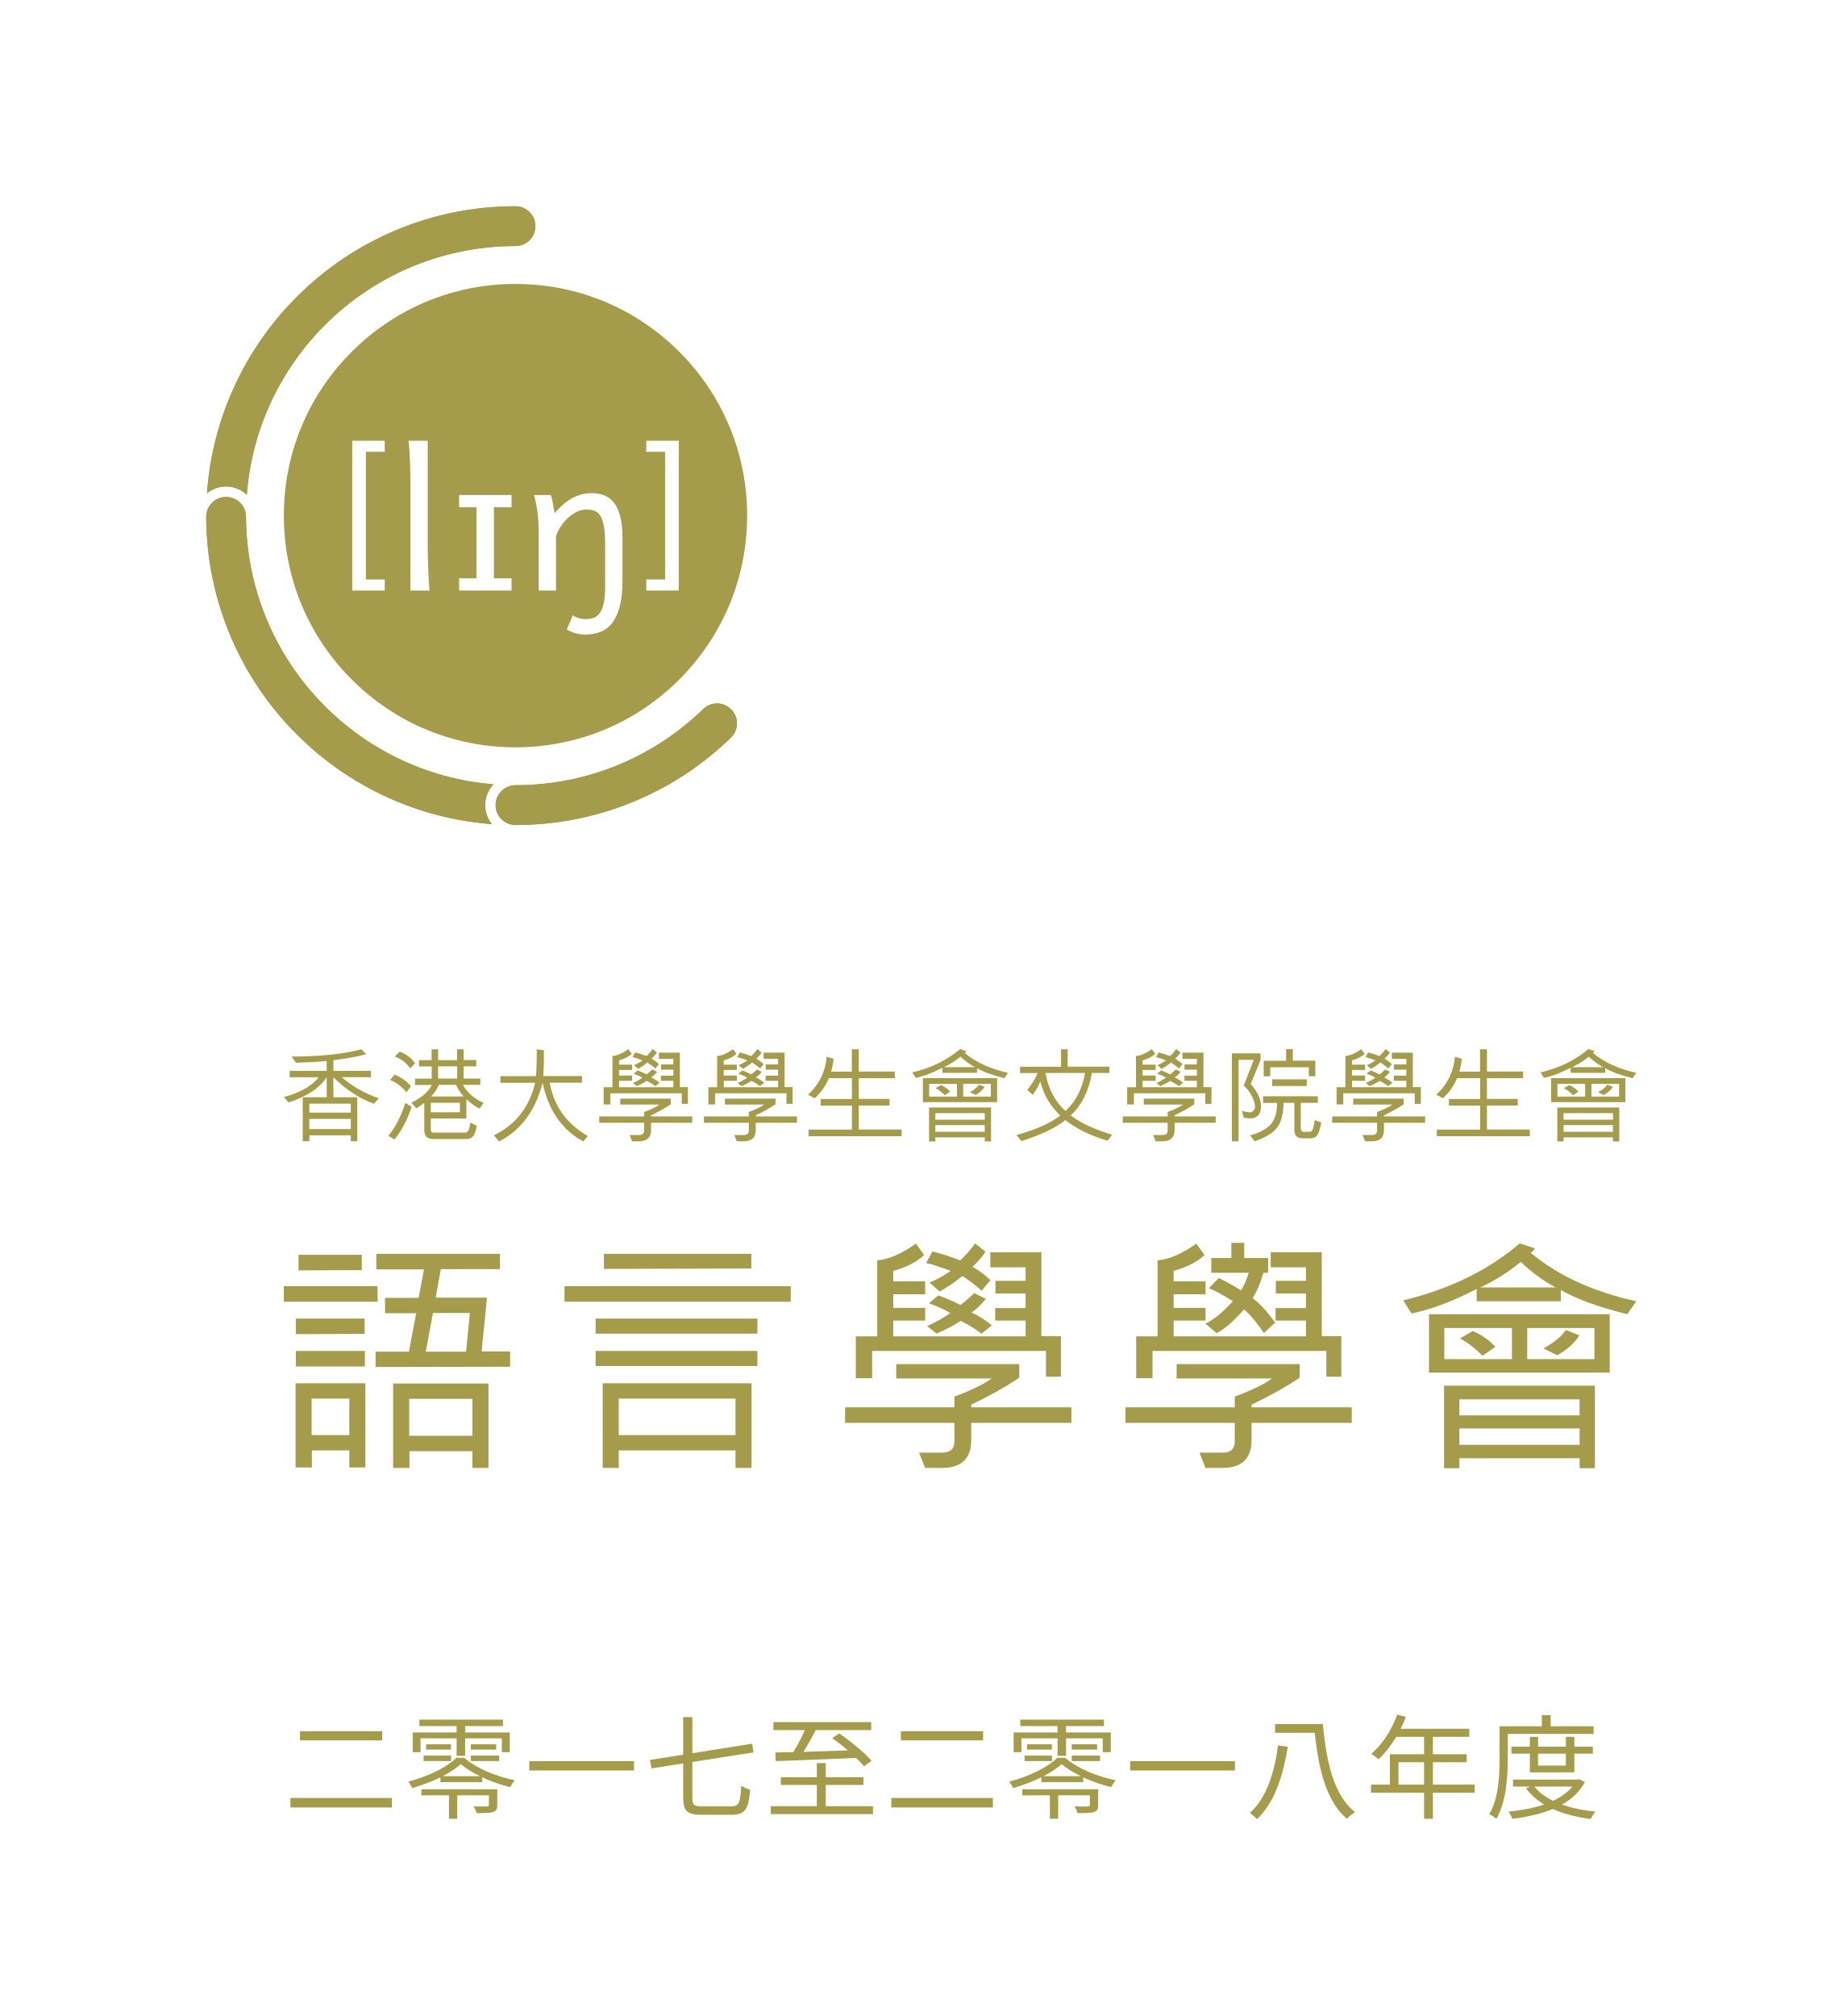
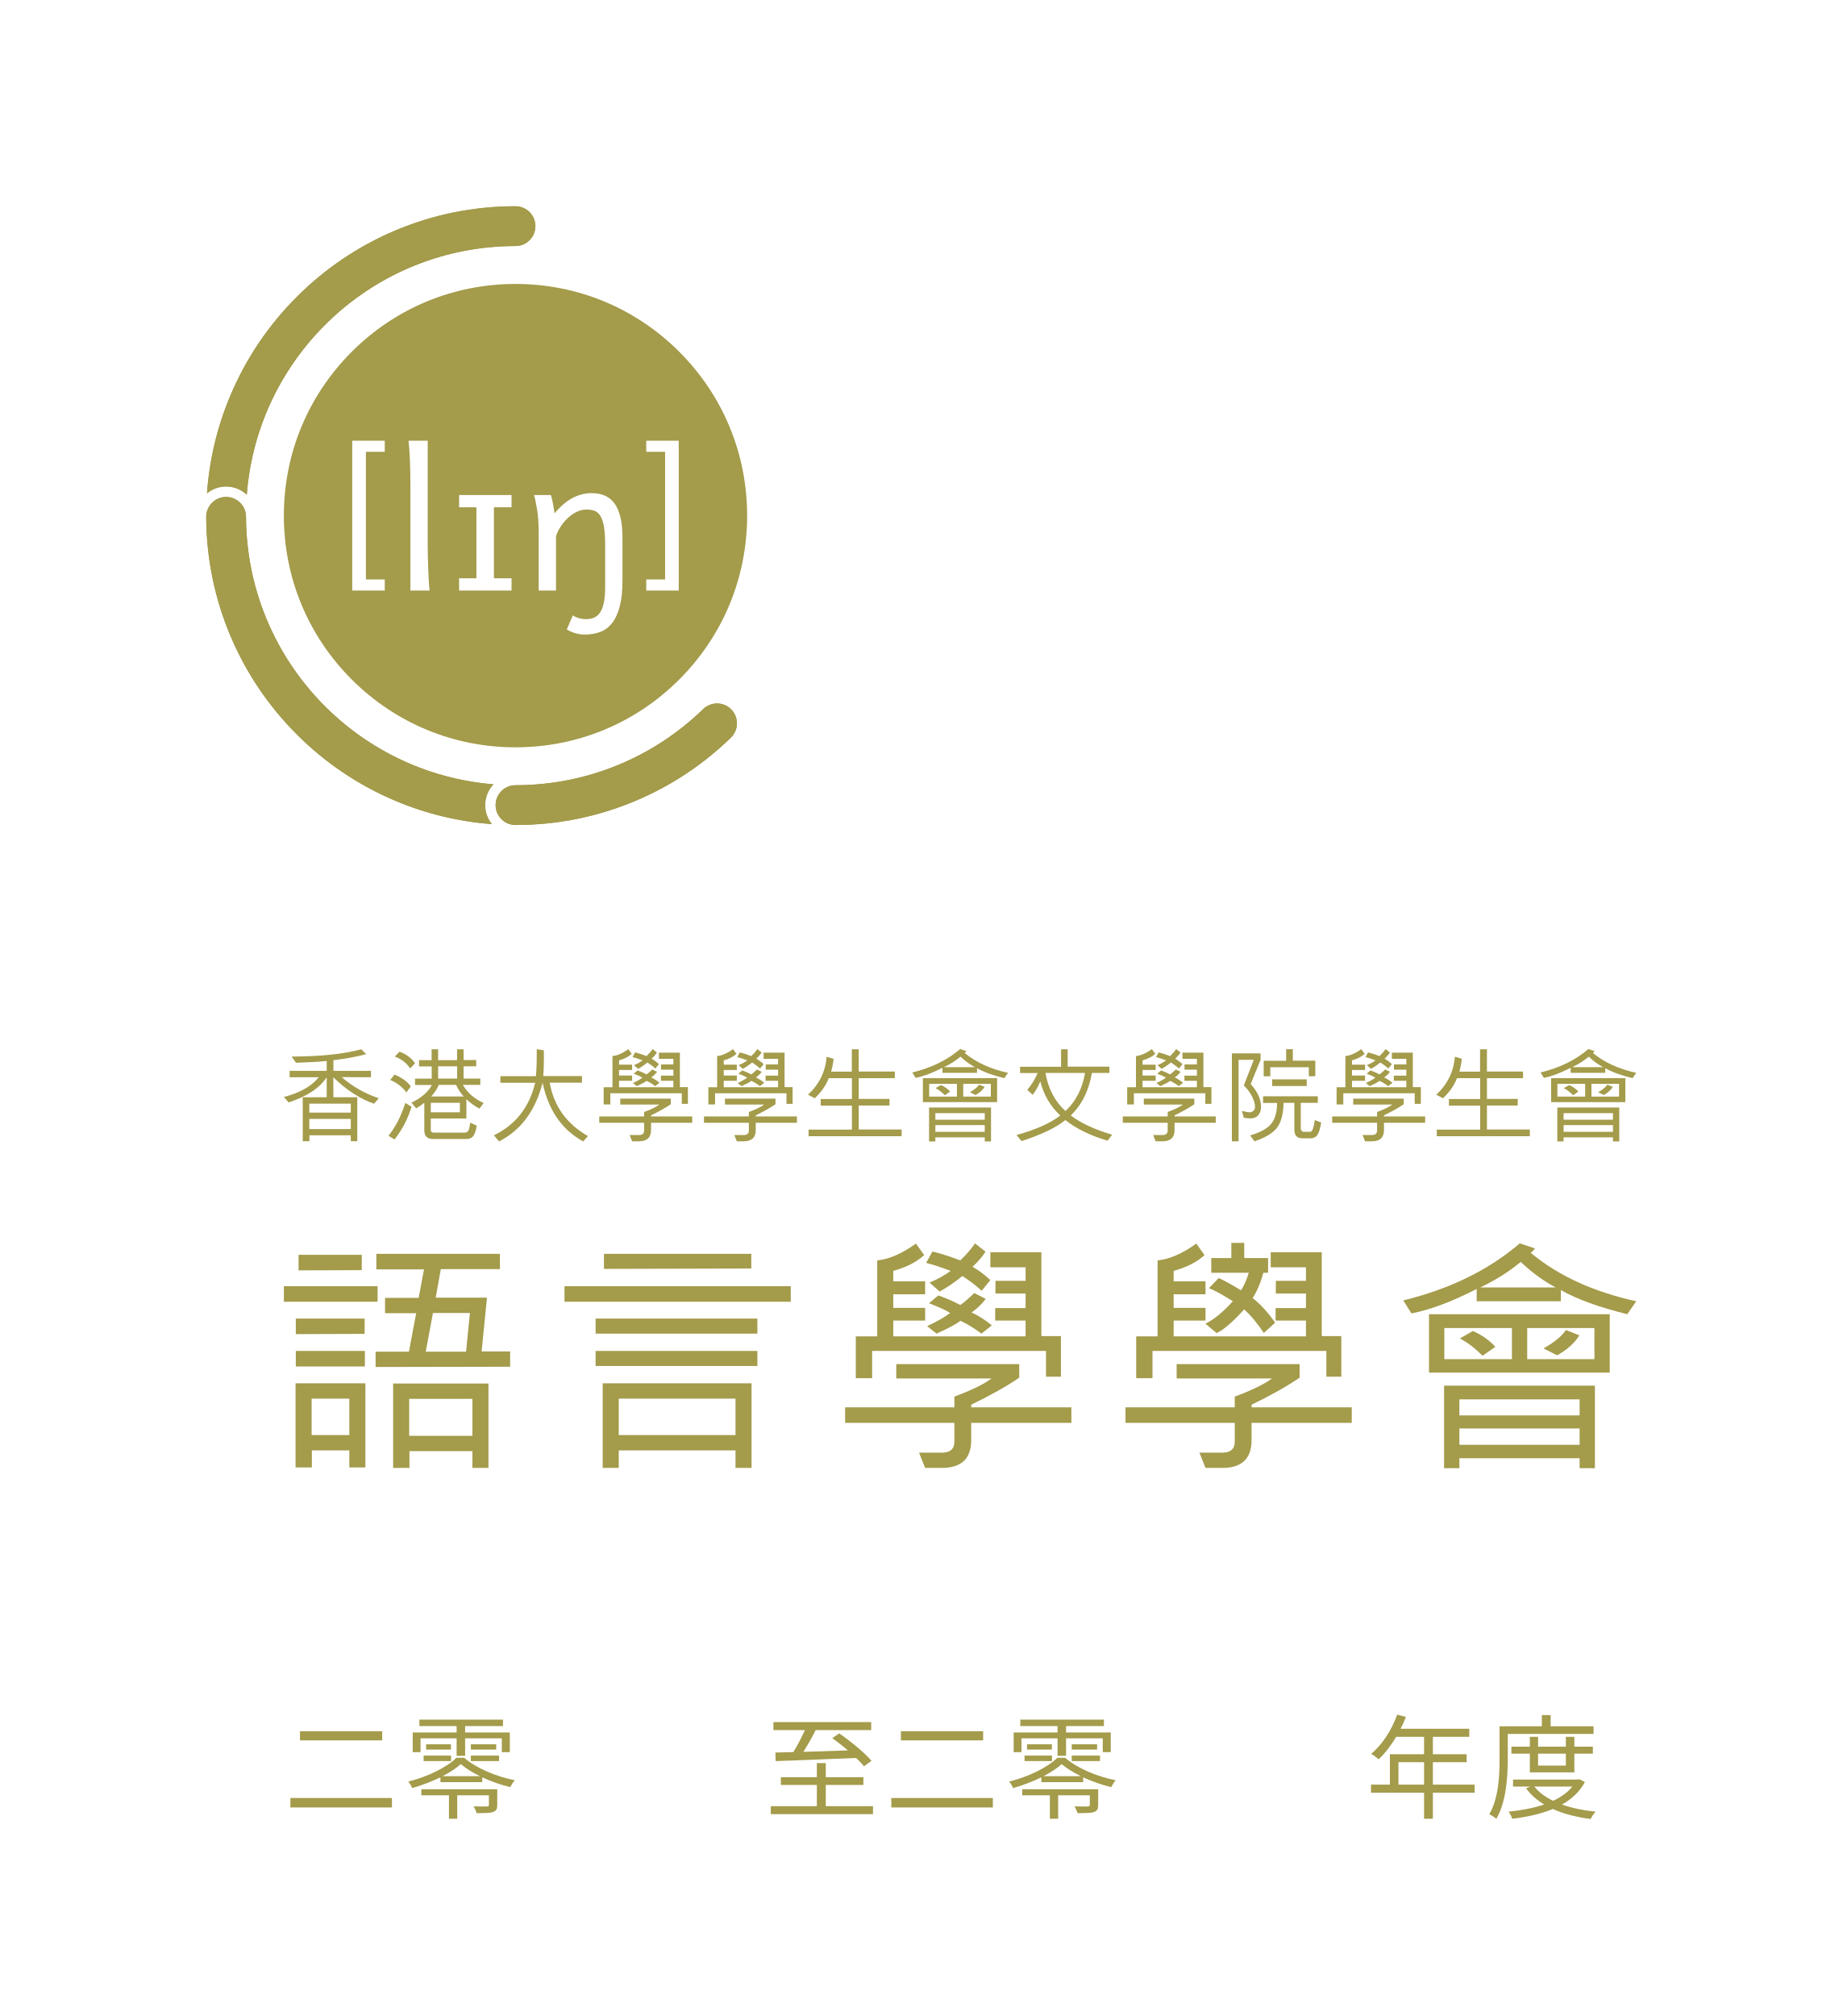
<svg xmlns="http://www.w3.org/2000/svg" xmlns:xlink="http://www.w3.org/1999/xlink" version="1.0" id="Logotypes" x="0px" y="0px" width="633.188px" height="692.678px" viewBox="0 0 633.188 692.678" enable-background="new 0 0 633.188 692.678" xml:space="preserve">
  <g>
    <defs>
      <rect id="SVGID_109_" width="633.188" height="692.678" />
    </defs>
    <clipPath id="SVGID_2_">
      <use xlink:href="#SVGID_109_" overflow="visible" />
    </clipPath>
    <g clip-path="url(#SVGID_2_)">
      <g>
-         <text transform="matrix(1.0154 0 0 1 97.5547 621.8105)" fill="#A49B4B" font-family="'NotoSansCJKtc-Medium-B5pc-H'" font-size="38.708" letter-spacing="1.97">二零一七至二零一八年度</text>
+         <text transform="matrix(1.0154 0 0 1 97.5547 621.8105)" fill="#A49B4B" font-family="'NotoSansCJKtc-Medium-B5pc-H'" font-size="38.708" letter-spacing="1.97">二零　　至二零　　年度</text>
      </g>
      <g>
        <g>
          <g>
            <path fill="#A49B4B" d="M79.223,135.784c-4.553,10.765-7.26,22.073-8.084,33.712c1.795-1.46,4.08-2.339,6.568-2.339       c2.748,0,5.244,1.076,7.108,2.818c3.67-47.795,43.611-85.434,92.348-85.434c3.775,0,6.838-3.061,6.838-6.838       c0-3.776-3.063-6.837-6.838-6.837c-14.344,0-28.266,2.813-41.381,8.358C123.123,84.581,111.756,92.242,102,102       C92.24,111.759,84.576,123.125,79.223,135.784z" />
            <path fill="#A49B4B" d="M169.592,269.479c-47.475-3.842-84.832-43.481-85.047-91.896c0-3.776-3.061-6.839-6.838-6.839       c-3.777,0-6.838,3.063-6.838,6.839c0.055,14.196,2.861,27.976,8.354,40.962c5.354,12.658,13.018,24.026,22.777,33.783       c9.756,9.759,21.123,17.421,33.781,22.776c10.627,4.494,21.785,7.192,33.27,8.055c-1.445-1.789-2.314-4.061-2.314-6.534       C166.736,273.859,167.826,271.348,169.592,269.479z" />
            <path fill="#A49B4B" d="M251.26,243.701c-1.336-1.335-3.084-2.003-4.834-2.003s-3.5,0.668-4.836,2.003       c-16.67,16.146-39.387,26.088-64.428,26.088c-3.775,0-6.838,3.061-6.838,6.837s3.063,6.838,6.838,6.838       c14.346,0,28.268-2.813,41.381-8.358c12.205-5.161,23.199-12.475,32.717-21.734       C253.932,250.702,253.932,246.372,251.26,243.701z" />
            <path fill="#A49B4B" d="M177.162,70.865c-14.346,0-28.266,2.814-41.381,8.359C123.121,84.58,111.758,92.24,101.998,102       c-9.756,9.76-17.42,21.125-22.775,33.784c-4.551,10.766-7.26,22.075-8.086,33.71c1.795-1.46,4.08-2.335,6.57-2.335       c2.746,0,5.246,1.075,7.106,2.814c3.67-47.794,43.613-85.434,92.35-85.434c3.773,0,6.84-3.06,6.84-6.835       S180.936,70.865,177.162,70.865z M169.592,269.479c-47.475-3.841-84.834-43.479-85.045-91.895c0-3.775-3.064-6.84-6.84-6.84       c-3.775,0-6.84,3.064-6.84,6.84c0.055,14.195,2.865,27.975,8.355,40.965c5.355,12.654,13.02,24.024,22.775,33.779       c9.76,9.761,21.123,17.42,33.783,22.775c10.625,4.494,21.785,7.194,33.27,8.055c-1.445-1.785-2.314-4.061-2.314-6.53       C166.736,273.858,167.826,271.348,169.592,269.479z M251.26,243.703c-1.334-1.34-3.084-2.005-4.834-2.005       s-3.5,0.665-4.836,2.005c-16.67,16.146-39.389,26.085-64.428,26.085c-3.775,0-6.836,3.06-6.836,6.84       c0,3.775,3.061,6.835,6.836,6.835c14.344,0,28.27-2.81,41.385-8.359c12.199-5.16,23.193-12.47,32.713-21.729       C253.93,250.703,253.93,246.374,251.26,243.703z" />
          </g>
          <g>
            <g>
              <g>
                <path fill="#A49B4B" d="M233.451,120.875c-15.029-15.035-35.025-23.315-56.289-23.315c-21.266,0-41.256,8.28-56.291,23.315         c-15.035,15.034-23.318,35.029-23.318,56.289c0,21.265,8.283,41.255,23.318,56.295         c15.035,15.034,35.025,23.314,56.291,23.314c21.264,0,41.26-8.28,56.289-23.314c15.039-15.04,23.314-35.03,23.314-56.295         C256.766,155.904,248.49,135.909,233.451,120.875z M132.227,155.229h-6.475v43.875h6.475v3.805h-11.17V151.42h11.17V155.229z          M141.041,202.909v-36.365c0-3.129-0.054-5.965-0.164-8.51c-0.105-2.545-0.265-4.75-0.48-6.614h6.596v36.204         c0,1.03,0.014,2.24,0.049,3.635c0.031,1.396,0.076,2.811,0.131,4.25c0.049,1.436,0.115,2.811,0.189,4.12         c0.076,1.305,0.166,2.4,0.275,3.28H141.041z M175.797,174.304h-6.051v24.391h6.051v4.215h-18.02v-4.215h5.949v-24.391h-5.949         v-4.22h18.02V174.304z M213.932,199.369c0,3.625-0.32,6.635-0.951,9.03c-0.635,2.39-1.52,4.299-2.654,5.725         c-1.135,1.43-2.506,2.439-4.105,3.025c-1.596,0.59-3.369,0.884-5.324,0.884c-0.965,0-2-0.154-3.106-0.464         c-1.105-0.311-2.109-0.746-3.01-1.306l2.095-4.824c0.489,0.364,1.149,0.669,1.975,0.915c0.83,0.25,1.67,0.369,2.523,0.369         c1.035,0,1.955-0.165,2.772-0.494c0.814-0.336,1.504-0.921,2.074-1.756c0.57-0.835,1.006-1.984,1.305-3.444         c0.301-1.46,0.451-3.315,0.451-5.565v-14.165c0-2.569-0.135-4.66-0.4-6.255c-0.27-1.6-0.676-2.845-1.211-3.735         c-0.535-0.89-1.205-1.484-2.01-1.784c-0.805-0.301-1.744-0.45-2.815-0.45c-1.16,0-2.291,0.274-3.394,0.82         c-1.106,0.545-2.121,1.255-3.045,2.125c-0.92,0.864-1.736,1.85-2.445,2.944c-0.705,1.09-1.23,2.186-1.574,3.28v18.665h-5.955         v-19.79c0-3.175-0.181-5.86-0.545-8.061c-0.365-2.199-0.72-3.854-1.066-4.975h5.795c0.131,0.345,0.256,0.79,0.385,1.34         c0.131,0.545,0.246,1.12,0.355,1.721c0.105,0.6,0.205,1.189,0.291,1.77l0.254,1.445c2.061-2.445,4.131-4.21,6.215-5.29         c2.08-1.085,4.25-1.63,6.5-1.63c1.715,0,3.236,0.284,4.551,0.854c1.32,0.57,2.436,1.47,3.334,2.705         c0.9,1.235,1.58,2.83,2.041,4.795c0.465,1.965,0.695,4.325,0.695,7.095V199.369z M233.266,202.909h-11.164v-3.805h6.469         v-43.875h-6.469v-3.81h11.164V202.909z" />
              </g>
            </g>
          </g>
        </g>
      </g>
      <g>
        <g>
          <path fill="#A49B4B" d="M129.764,447.269H97.555v-5.346h32.209V447.269z M125.572,504.2h-5.52v-5.861H107.18v5.861h-5.604      v-28.916h23.996V504.2z M125.314,458.306l-23.652,0.084v-5.346h23.652V458.306z M125.4,469.512h-23.738v-5.347H125.4V469.512z       M124.33,436.405l-21.729,0.086v-5.348h21.729V436.405z M120.053,493.077v-12.531h-12.959v12.531H120.053z M175.314,469.597      l-46.236,0.086v-5.262h11.463l2.481-13.217H132.33v-5.26h11.549l1.838-9.797h-16.381v-5.345h42.473v5.261H151.49l-1.752,9.795      h17.621l-1.84,18.477h9.795V469.597z M167.873,504.37h-5.517v-5.773h-21.643v5.773h-5.604v-29h32.763V504.37z M162.355,493.335      v-12.703h-21.729v12.703H162.355z M161.5,451.118h-12.703l-2.48,13.303h13.857L161.5,451.118z" />
          <path fill="#A49B4B" d="M271.758,447.269h-77.76v-5.346h77.76V447.269z M260.295,458.22h-55.604v-5.176h55.604V458.22z       M260.295,469.339h-55.604v-5.174h55.604V469.339z M258.285,504.37h-5.518v-6.031h-40.121v6.031h-5.518v-29.086h51.156V504.37z       M258.199,435.849l-50.643,0.129v-5.175h50.643V435.849z M252.768,493.077v-12.531h-40.121v12.531H252.768z" />
          <path fill="#A49B4B" d="M368.201,488.888H333.77v5.945c0,6.357-3.379,9.537-10.139,9.537h-5.688l-2.096-5.26h7.955      c2.795,0,4.193-1.285,4.193-3.849v-6.374h-37.555v-5.348h37.555v-3.678c5.957-2.225,10.221-4.305,12.787-6.244H308.02v-4.92      h42.262v4.662c-4.451,3.024-9.953,6.117-16.512,9.281v0.898h34.432V488.888z M364.609,473.019h-5.135v-8.854h-59.752v9.367      h-5.604v-14.371h7.357v-26.092c4.047-0.4,8.482-2.324,13.303-5.775l2.822,3.936c-2.596,2.396-6.131,4.207-10.607,5.432v3.594      h10.949v4.449h-10.949v4.662h10.949v4.361h-10.949v5.434h45.467v-5.434h-10.438v-4.277h10.438v-5.004h-10.352v-4.363h10.352      v-4.662h-12.105v-5.176h17.537v28.83h6.717V473.019z M340.355,439.827l-2.992,3.678c-1.627-1.566-3.838-3.264-6.631-5.09      c-2.309,1.939-4.904,3.722-7.785,5.348l-3.508-3.08c2.767-1.141,5.189-2.48,7.273-4.021c-3.48-1.311-6.289-2.223-8.428-2.736      l2.182-3.936c3.164,0.799,6.344,1.826,9.539,3.08c2.023-1.91,3.721-3.863,5.09-5.859l3.592,2.865      c-1.141,1.769-2.623,3.494-4.447,5.176C336.35,436.448,338.389,437.974,340.355,439.827z M340.869,455.396l-3.592,2.824      c-2.311-1.77-4.707-3.236-7.186-4.406c-1.541,1.17-4.277,2.637-8.213,4.406l-3.25-2.566c3.678-1.74,6.314-3.252,7.912-4.535      c-1.597-0.996-4.019-2.108-7.271-3.336l3.207-2.693c2.938,1.055,5.447,2.152,7.529,3.293c0.797-0.454,2.408-1.824,4.832-4.107      l3.936,2.012c-1.455,1.881-3.078,3.436-4.875,4.662C336.264,452.032,338.588,453.515,340.869,455.396z" />
          <path fill="#A49B4B" d="M464.559,488.888h-34.432v5.945c0,6.357-3.379,9.537-10.136,9.537h-5.689l-2.096-5.26h7.955      c2.795,0,4.191-1.285,4.191-3.849v-6.374h-37.553v-5.348h37.553v-3.678c5.961-2.225,10.223-4.305,12.791-6.244h-32.766v-4.92      h42.26v4.662c-4.447,3.024-9.953,6.117-16.51,9.281v0.898h34.432V488.888z M460.967,473.019h-5.135v-8.854H396.08v9.367h-5.604      v-14.371h7.357v-26.092c4.049-0.4,8.483-2.324,13.303-5.775l2.822,3.936c-2.594,2.396-6.131,4.207-10.607,5.432v3.594h10.949      v4.449h-10.949v4.662h10.949v4.361h-10.949v5.434h45.467v-5.434h-10.436v-4.277h10.436v-5.004h-10.352v-4.363h10.352v-4.662      h-12.105v-5.176h17.537v28.83h6.717V473.019z M438.236,454.437l-3.896,3.563c-1.779-2.672-4.324-6.018-6.785-8.096      c-3.826,4.264-6.975,6.977-9.434,8.137l-3.855-3.237c2.898-1.38,6.041-3.956,9.434-7.733c-3.855-2.402-6.604-3.887-8.244-4.455      l3.363-3.478c1.367,0.538,3.936,1.94,7.711,4.21c1.123-1.835,1.996-3.848,2.625-6.033h-12.879v-5.061h6.904v-5.209h4.432v5.209      h8.195v5.061h-1.623c-0.91,3.348-2.135,6.248-3.676,8.705C433.49,448.284,436.35,451.737,438.236,454.437z" />
          <path fill="#A49B4B" d="M562.326,447.099l-3.078,4.447c-9.725-2.395-17.338-5.159-22.84-8.297v3.85h-28.916v-4.234      c-8.326,4.305-15.797,7.115-22.412,8.426l-2.822-4.49c16.023-3.906,29.369-10.438,40.035-19.59l5.26,1.752      c-0.57,0.713-1.07,1.213-1.498,1.498C535.521,438.329,547.613,443.876,562.326,447.099z M553.215,471.606h-62.104v-20.061      h62.104V471.606z M548.127,504.456h-5.262v-3.422h-41.316v3.422h-5.262v-28.357h51.84V504.456z M519.598,466.987v-10.693      h-23.227v10.693H519.598z M542.865,486.321v-5.518h-41.316v5.518H542.865z M542.865,496.415v-5.604h-41.316v5.604H542.865z       M513.908,462.753l-4.404,3.08c-2.652-2.68-5.248-4.662-7.785-5.945l4.447-2.566      C509.189,458.604,511.77,460.415,513.908,462.753z M534.654,442.351c-4.135-2.166-8.143-5.089-12.02-8.768      c-4.135,3.422-8.768,6.345-13.9,8.768H534.654z M547.957,466.987v-10.693h-23.098v10.693H547.957z M542.779,458.817      c-1.682,2.682-4.221,4.963-7.613,6.844l-4.705-2.352c3.736-2.109,6.303-4.221,7.699-6.332L542.779,458.817z" />
        </g>
        <g>
          <path fill="#A49B4B" d="M130.166,377.349l-1.635,1.881c-4.895-1.723-9.557-4.756-13.984-9.102l0.035,6.869h8.205v15.111h-2.232      v-2.021H106.34v2.021h-2.301v-15.111h8.24v-6.869c-2.412,3.689-6.771,6.578-13.073,8.662l-1.652-1.862      c5.588-1.476,9.582-3.743,11.984-6.8h-9.998v-2.197h12.739v-3.391c-2.799,0.281-6.314,0.486-10.543,0.615l-1.51-2.125      c9.99-0.037,17.969-0.873,23.93-2.514l1.688,1.688c-3.314,0.892-7.07,1.574-11.262,2.055v3.672h12.914v2.197l-10.068-0.034      C121.152,373.325,125.398,375.745,130.166,377.349z M120.555,382.286v-3.092h-14.25v3.092H120.555z M120.555,387.928v-3.479      h-14.25v3.479H120.555z" />
          <path fill="#A49B4B" d="M139.303,378.966c-1.477,4.58-3.408,8.337-5.797,11.264l2.055,1.299      c2.658-3.35,4.615-7.104,5.869-11.262L139.303,378.966z M135.596,369.214l-1.477,1.846c2.33,0.996,4.176,2.424,5.535,4.287      l1.545-2.092C139.982,371.626,138.113,370.28,135.596,369.214z M137.316,361.344l-1.651,1.687      c2.248,0.807,4.024,2.166,5.324,4.076l1.65-1.775C141.387,363.515,139.613,362.187,137.316,361.344z" />
          <path fill="#A49B4B" d="M160.281,384.308v-6.625c1.395,1.313,2.895,2.391,4.5,3.234l1.439-1.951      c-3.068-1.311-5.459-3.387-7.168-6.219h6.008v-2.162h-5.744v-4.198h4.338v-2.163h-4.338v-3.705h-2.233v3.74h-6.517v-3.74h-2.233      v3.74h-4.322v2.16h4.357v4.199h-5.729v2.164h5.799c-1.299,2.437-3.649,4.463-7.045,6.078l1.65,1.949      c1.004-0.582,1.93-1.214,2.775-1.896v9.418c0,2.016,1.008,3.021,3.023,3.021h11.508c0.938,0,1.678-0.311,2.223-0.93      c0.545-0.62,0.971-1.846,1.273-3.672l-2.266-1.02c-0.152,1.463-0.375,2.4-0.668,2.811c-0.293,0.41-0.686,0.615-1.176,0.615      H149.02c-0.647,0-0.967-0.322-0.967-0.967v-3.883H160.281z M150.566,366.387h6.553v4.198h-6.553V366.387z M150.775,372.747      h5.975c0.574,1.357,1.441,2.688,2.6,3.988h-11.156C149.459,375.341,150.32,374.012,150.775,372.747z M148.053,378.896h9.998      v3.285h-9.998V378.896z" />
          <path fill="#A49B4B" d="M202.064,390.351l-1.635,1.828c-7.32-3.994-11.971-10.725-13.951-20.188      c-2.447,9.617-7.438,16.346-14.969,20.188l-1.775-2.092c7.461-3.631,12.188-9.65,14.18-18.061h-11.947v-2.268h12.211      c0.223-2.201,0.316-5.283,0.281-9.242l2.442,0.352c0.058,3.584-0.012,6.537-0.211,8.855h13.318v2.268h-11.086      C190.326,380.015,194.709,386.134,202.064,390.351z" />
          <path fill="#A49B4B" d="M237.891,385.782h-14.145v2.443c0,2.611-1.389,3.918-4.164,3.918h-2.338l-0.859-2.16h3.268      c1.146,0,1.72-0.527,1.72-1.582v-2.619h-15.426v-2.195h15.426v-1.512c2.449-0.912,4.201-1.768,5.254-2.563h-13.459v-2.022h17.36      v1.916c-1.826,1.242-4.088,2.512-6.781,3.813v0.368h14.145V385.782z M236.414,379.265h-2.107v-3.637H209.76v3.848h-2.301v-5.904      h3.022v-10.717c1.662-0.164,3.484-0.955,5.465-2.373l1.158,1.617c-1.064,0.984-2.518,1.727-4.357,2.23v1.477h4.498v1.828h-4.498      v1.914h4.498v1.793h-4.498v2.23h18.678v-2.23h-4.287v-1.758h4.287v-2.055h-4.252v-1.793h4.252v-1.914h-4.973v-2.127h7.205      v11.842h2.758V379.265z M226.451,365.63l-1.23,1.51c-0.666-0.643-1.574-1.34-2.723-2.09c-0.947,0.797-2.013,1.529-3.197,2.197      l-1.441-1.266c1.137-0.469,2.133-1.02,2.986-1.652c-1.428-0.537-2.582-0.912-3.461-1.125l0.896-1.615      c1.301,0.328,2.607,0.75,3.918,1.266c0.832-0.785,1.529-1.588,2.092-2.408l1.477,1.178c-0.471,0.727-1.078,1.436-1.828,2.127      C224.807,364.241,225.643,364.868,226.451,365.63z M226.662,372.026l-1.475,1.158c-0.949-0.725-1.934-1.328-2.953-1.809      c-0.633,0.48-1.756,1.084-3.373,1.809l-1.336-1.055c1.512-0.713,2.596-1.334,3.252-1.861c-0.656-0.41-1.653-0.867-2.988-1.371      l1.318-1.107c1.207,0.434,2.238,0.888,3.092,1.354c0.328-0.188,0.99-0.748,1.986-1.686l1.615,0.826      c-0.596,0.771-1.264,1.41-2.002,1.914C224.771,370.644,225.725,371.253,226.662,372.026z" />
          <path fill="#A49B4B" d="M273.875,385.782H259.73v2.443c0,2.611-1.389,3.918-4.164,3.918h-2.338l-0.859-2.16h3.268      c1.146,0,1.721-0.527,1.721-1.582v-2.619h-15.426v-2.195h15.426v-1.512c2.449-0.912,4.199-1.768,5.254-2.563h-13.459v-2.022      h17.359v1.916c-1.826,1.242-4.088,2.512-6.781,3.813v0.368h14.144V385.782z M272.398,379.265h-2.109v-3.637h-24.545v3.848      h-2.303v-5.904h3.023v-10.717c1.662-0.164,3.484-0.955,5.463-2.373l1.16,1.617c-1.066,0.984-2.518,1.727-4.357,2.23v1.477h4.498      v1.828h-4.498v1.914h4.498v1.793h-4.498v2.23h18.678v-2.23h-4.287v-1.758h4.287v-2.055h-4.252v-1.793h4.252v-1.914h-4.973      v-2.127h7.203v11.842h2.76V379.265z M262.436,365.63l-1.229,1.51c-0.668-0.643-1.576-1.34-2.724-2.09      c-0.949,0.797-2.016,1.529-3.197,2.197l-1.441-1.266c1.137-0.469,2.133-1.02,2.986-1.652c-1.428-0.537-2.582-0.912-3.461-1.125      l0.896-1.615c1.301,0.328,2.605,0.75,3.918,1.266c0.832-0.785,1.529-1.588,2.092-2.408l1.475,1.178      c-0.469,0.727-1.076,1.436-1.826,2.127C260.791,364.241,261.627,364.868,262.436,365.63z M262.646,372.026l-1.477,1.158      c-0.947-0.725-1.932-1.328-2.951-1.809c-0.633,0.48-1.758,1.084-3.373,1.809l-1.336-1.055c1.512-0.713,2.596-1.334,3.25-1.861      c-0.654-0.41-1.65-0.867-2.986-1.371l1.318-1.107c1.207,0.434,2.236,0.888,3.092,1.354c0.328-0.188,0.99-0.748,1.986-1.686      l1.615,0.826c-0.598,0.771-1.264,1.41-2.002,1.914C260.756,370.644,261.709,371.253,262.646,372.026z" />
          <path fill="#A49B4B" d="M309.857,390.387h-31.977v-2.267h14.898v-8.24h-10.734v-2.268h10.734v-7.168h-7.959      c-0.961,2.494-2.564,4.797-4.814,6.904l-2.318-1.212c3.842-3.55,5.978-7.896,6.412-13.036l2.373,0.684      c-0.094,1.195-0.369,2.672-0.826,4.43h7.098v-7.697h2.373v7.661h12.404v2.267h-12.404v7.133h10.578v2.269h-10.578v8.239h14.74      V390.387z" />
          <path fill="#A49B4B" d="M346.422,368.616l-1.266,1.828c-3.994-0.984-7.121-2.119-9.381-3.408v1.58h-11.879v-1.738      c-3.42,1.768-6.488,2.922-9.207,3.461l-1.158-1.846c6.582-1.604,12.064-4.287,16.445-8.047l2.16,0.721      c-0.234,0.293-0.439,0.498-0.613,0.615C335.412,365.015,340.377,367.294,346.422,368.616z M342.68,378.685h-25.512v-8.24h25.512      V378.685z M340.59,392.179h-2.162v-1.406h-16.973v1.406h-2.162V380.53h21.297V392.179z M328.869,376.786v-4.393h-9.541v4.393      H328.869z M338.428,384.729v-2.268h-16.973v2.268H338.428z M338.428,388.876v-2.303h-16.973v2.303H338.428z M326.533,375.048      l-1.811,1.266c-1.09-1.102-2.154-1.916-3.197-2.443l1.826-1.053C324.594,373.344,325.654,374.087,326.533,375.048z       M335.055,366.667c-1.699-0.891-3.346-2.092-4.939-3.604c-1.698,1.406-3.6,2.607-5.709,3.604H335.055z M340.52,376.786v-4.393      h-9.488v4.393H340.52z M338.393,373.431c-0.691,1.102-1.734,2.039-3.127,2.813l-1.934-0.967c1.535-0.867,2.59-1.734,3.162-2.602      L338.393,373.431z" />
          <path fill="#A49B4B" d="M382.195,389.876l-1.547,2.057c-5.961-1.755-10.799-4.123-14.512-7.098      c-3.199,2.611-8.223,5.025-15.076,7.238l-1.721-2.09c6.629-1.84,11.643-4.07,15.039-6.695      c-3.408-3.221-5.699-7.139-6.869-11.754c-0.633,1.627-1.5,3.174-2.602,4.639l-1.861-1.704c1.477-1.759,2.664-3.685,3.566-5.782      h-6.045v-2.16h14.094v-6.01h2.266v5.975h14.336v2.16h-6.01c-1.053,6.115-3.477,10.982-7.273,14.602      C371.436,385.876,376.174,388.085,382.195,389.876z M372.9,368.651h-13.598c0.936,5.424,3.225,9.787,6.869,13.09      C369.732,378.428,371.975,374.063,372.9,368.651z" />
          <path fill="#A49B4B" d="M417.813,385.782h-14.147v2.443c0,2.611-1.386,3.918-4.164,3.918h-2.336l-0.861-2.16h3.268      c1.148,0,1.723-0.527,1.723-1.582v-2.619h-15.426v-2.195h15.426v-1.512c2.447-0.912,4.199-1.768,5.252-2.563H393.09v-2.022      h17.359v1.916c-1.828,1.242-4.09,2.512-6.783,3.813v0.368h14.147V385.782z M416.336,379.265h-2.109v-3.637H389.68v3.848h-2.301      v-5.904h3.021v-10.717c1.664-0.164,3.486-0.955,5.467-2.373l1.158,1.617c-1.064,0.984-2.52,1.727-4.36,2.23v1.477h4.5v1.828      h-4.5v1.914h4.5v1.793h-4.5v2.23h18.68v-2.23h-4.289v-1.758h4.289v-2.055h-4.252v-1.793h4.252v-1.914h-4.973v-2.127h7.203      v11.842h2.76V379.265z M406.373,365.63l-1.23,1.51c-0.668-0.643-1.576-1.34-2.723-2.09c-0.949,0.797-2.016,1.529-3.199,2.197      l-1.439-1.266c1.135-0.469,2.131-1.02,2.986-1.652c-1.43-0.537-2.584-0.912-3.461-1.125l0.896-1.615      c1.299,0.328,2.605,0.75,3.918,1.266c0.832-0.785,1.527-1.588,2.09-2.408l1.477,1.178c-0.469,0.727-1.078,1.436-1.826,2.127      C404.727,364.241,405.564,364.868,406.373,365.63z M406.584,372.026l-1.476,1.158c-0.947-0.725-1.934-1.328-2.951-1.809      c-0.633,0.48-1.758,1.084-3.375,1.809l-1.336-1.055c1.513-0.713,2.595-1.334,3.252-1.861c-0.656-0.41-1.652-0.867-2.986-1.371      l1.316-1.107c1.207,0.434,2.238,0.888,3.094,1.354c0.328-0.188,0.99-0.748,1.984-1.686l1.617,0.826      c-0.598,0.771-1.266,1.41-2.002,1.914C404.691,370.644,405.645,371.253,406.584,372.026z" />
          <path fill="#A49B4B" d="M429.828,372.464c2.367,2.66,3.551,5.255,3.551,7.785c0,1.229-0.32,2.207-0.959,2.934      c-0.637,0.727-1.531,1.09-2.68,1.09c-0.631,0-1.395-0.076-2.283-0.229l-0.65-2.338c1.254,0.318,2.156,0.475,2.705,0.475      c0.457,0,0.873-0.176,1.248-0.527c0.375-0.35,0.563-0.818,0.563-1.404c0-0.879-0.322-2.004-0.965-3.375      c-0.646-1.369-1.613-2.676-2.901-3.916l3.426-8.805h-5.217v27.99h-2.302v-30.221h9.855v2.23L429.828,372.464z M454.059,385.696      c-0.305,1.897-0.715,3.273-1.23,4.127c-0.516,0.855-1.354,1.283-2.512,1.283h-2.74c-1.828,0-2.742-0.961-2.742-2.881v-9.295      h-3.707c-0.07,3.771-0.806,6.598-2.205,8.479c-1.4,1.879-3.996,3.457-7.793,4.734l-1.477-2.021      c3.525-1.041,5.945-2.389,7.258-4.041c1.313-1.65,1.973-4.023,1.984-7.115h-4.814v-2.303h18.82v2.268h-5.871v8.75      c0,0.293,0.094,0.566,0.281,0.816c0.187,0.254,0.41,0.379,0.668,0.379h2.232c0.457,0,0.805-0.375,1.045-1.125      s0.441-1.721,0.607-2.916L454.059,385.696z M452.037,369.759l-2.23,0.035v-3.092h-13.248v3.092h-2.268v-5.324h7.713v-3.988      h2.303v3.953h7.73V369.759z M449.086,373.149h-11.877v-2.301h11.877V373.149z" />
          <path fill="#A49B4B" d="M489.779,385.782h-14.145v2.443c0,2.611-1.389,3.918-4.164,3.918h-2.336l-0.861-2.16h3.268      c1.148,0,1.723-0.527,1.723-1.582v-2.619h-15.428v-2.195h15.428v-1.512c2.447-0.912,4.199-1.768,5.252-2.563h-13.459v-2.022      h17.359v1.916c-1.826,1.242-4.088,2.512-6.781,3.813v0.368h14.145V385.782z M488.303,379.265h-2.107v-3.637H461.65v3.848h-2.303      v-5.904h3.023v-10.717c1.66-0.164,3.482-0.955,5.463-2.373l1.16,1.617c-1.066,0.984-2.52,1.727-4.357,2.23v1.477h4.498v1.828      h-4.498v1.914h4.498v1.793h-4.498v2.23h18.676v-2.23h-4.287v-1.758h4.287v-2.055h-4.25v-1.793h4.25v-1.914h-4.971v-2.127h7.203      v11.842h2.758V379.265z M478.342,365.63l-1.232,1.51c-0.668-0.643-1.574-1.34-2.723-2.09c-0.949,0.797-2.014,1.529-3.197,2.197      l-1.441-1.266c1.137-0.469,2.133-1.02,2.988-1.652c-1.43-0.537-2.584-0.912-3.461-1.125l0.895-1.615      c1.301,0.328,2.607,0.75,3.918,1.266c0.832-0.785,1.529-1.588,2.092-2.408l1.477,1.178c-0.469,0.727-1.08,1.436-1.828,2.127      C476.695,364.241,477.533,364.868,478.342,365.63z M478.551,372.026l-1.475,1.158c-0.949-0.725-1.934-1.328-2.951-1.809      c-0.635,0.48-1.758,1.084-3.375,1.809l-1.334-1.055c1.51-0.713,2.594-1.334,3.25-1.861c-0.656-0.41-1.652-0.867-2.988-1.371      l1.318-1.107c1.207,0.434,2.238,0.888,3.092,1.354c0.328-0.188,0.99-0.748,1.986-1.686l1.615,0.826      c-0.596,0.771-1.264,1.41-2.002,1.914C476.66,370.644,477.615,371.253,478.551,372.026z" />
          <path fill="#A49B4B" d="M525.764,390.387h-31.979v-2.267h14.9v-8.24h-10.736v-2.268h10.736v-7.168h-7.961      c-0.959,2.494-2.564,4.797-4.814,6.904l-2.318-1.212c3.842-3.55,5.98-7.896,6.414-13.036l2.371,0.684      c-0.094,1.195-0.369,2.672-0.826,4.43h7.1v-7.697h2.371v7.661h12.404v2.267h-12.404v7.133H521.6v2.269h-10.578v8.239h14.742      V390.387z" />
          <path fill="#A49B4B" d="M562.326,368.616l-1.264,1.828c-3.994-0.984-7.123-2.119-9.383-3.408v1.58h-11.879v-1.738      c-3.42,1.768-6.488,2.922-9.205,3.461l-1.16-1.846c6.584-1.604,12.064-4.287,16.445-8.047l2.162,0.721      c-0.236,0.293-0.439,0.498-0.615,0.615C551.316,365.015,556.283,367.294,562.326,368.616z M558.586,378.685h-25.512v-8.24      h25.512V378.685z M556.494,392.179h-2.162v-1.406h-16.973v1.406h-2.16V380.53h21.295V392.179z M544.773,376.786v-4.393h-9.539      v4.393H544.773z M554.332,384.729v-2.268h-16.973v2.268H554.332z M554.332,388.876v-2.303h-16.973v2.303H554.332z       M542.438,375.048l-1.811,1.266c-1.088-1.102-2.154-1.916-3.197-2.443l1.828-1.053      C540.5,373.344,541.559,374.087,542.438,375.048z M550.959,366.667c-1.699-0.891-3.344-2.092-4.938-3.604      c-1.699,1.406-3.602,2.607-5.709,3.604H550.959z M556.424,376.786v-4.393h-9.488v4.393H556.424z M554.299,373.431      c-0.693,1.102-1.734,2.039-3.129,2.813l-1.932-0.967c1.533-0.867,2.588-1.734,3.162-2.602L554.299,373.431z" />
        </g>
      </g>
    </g>
  </g>
</svg>
